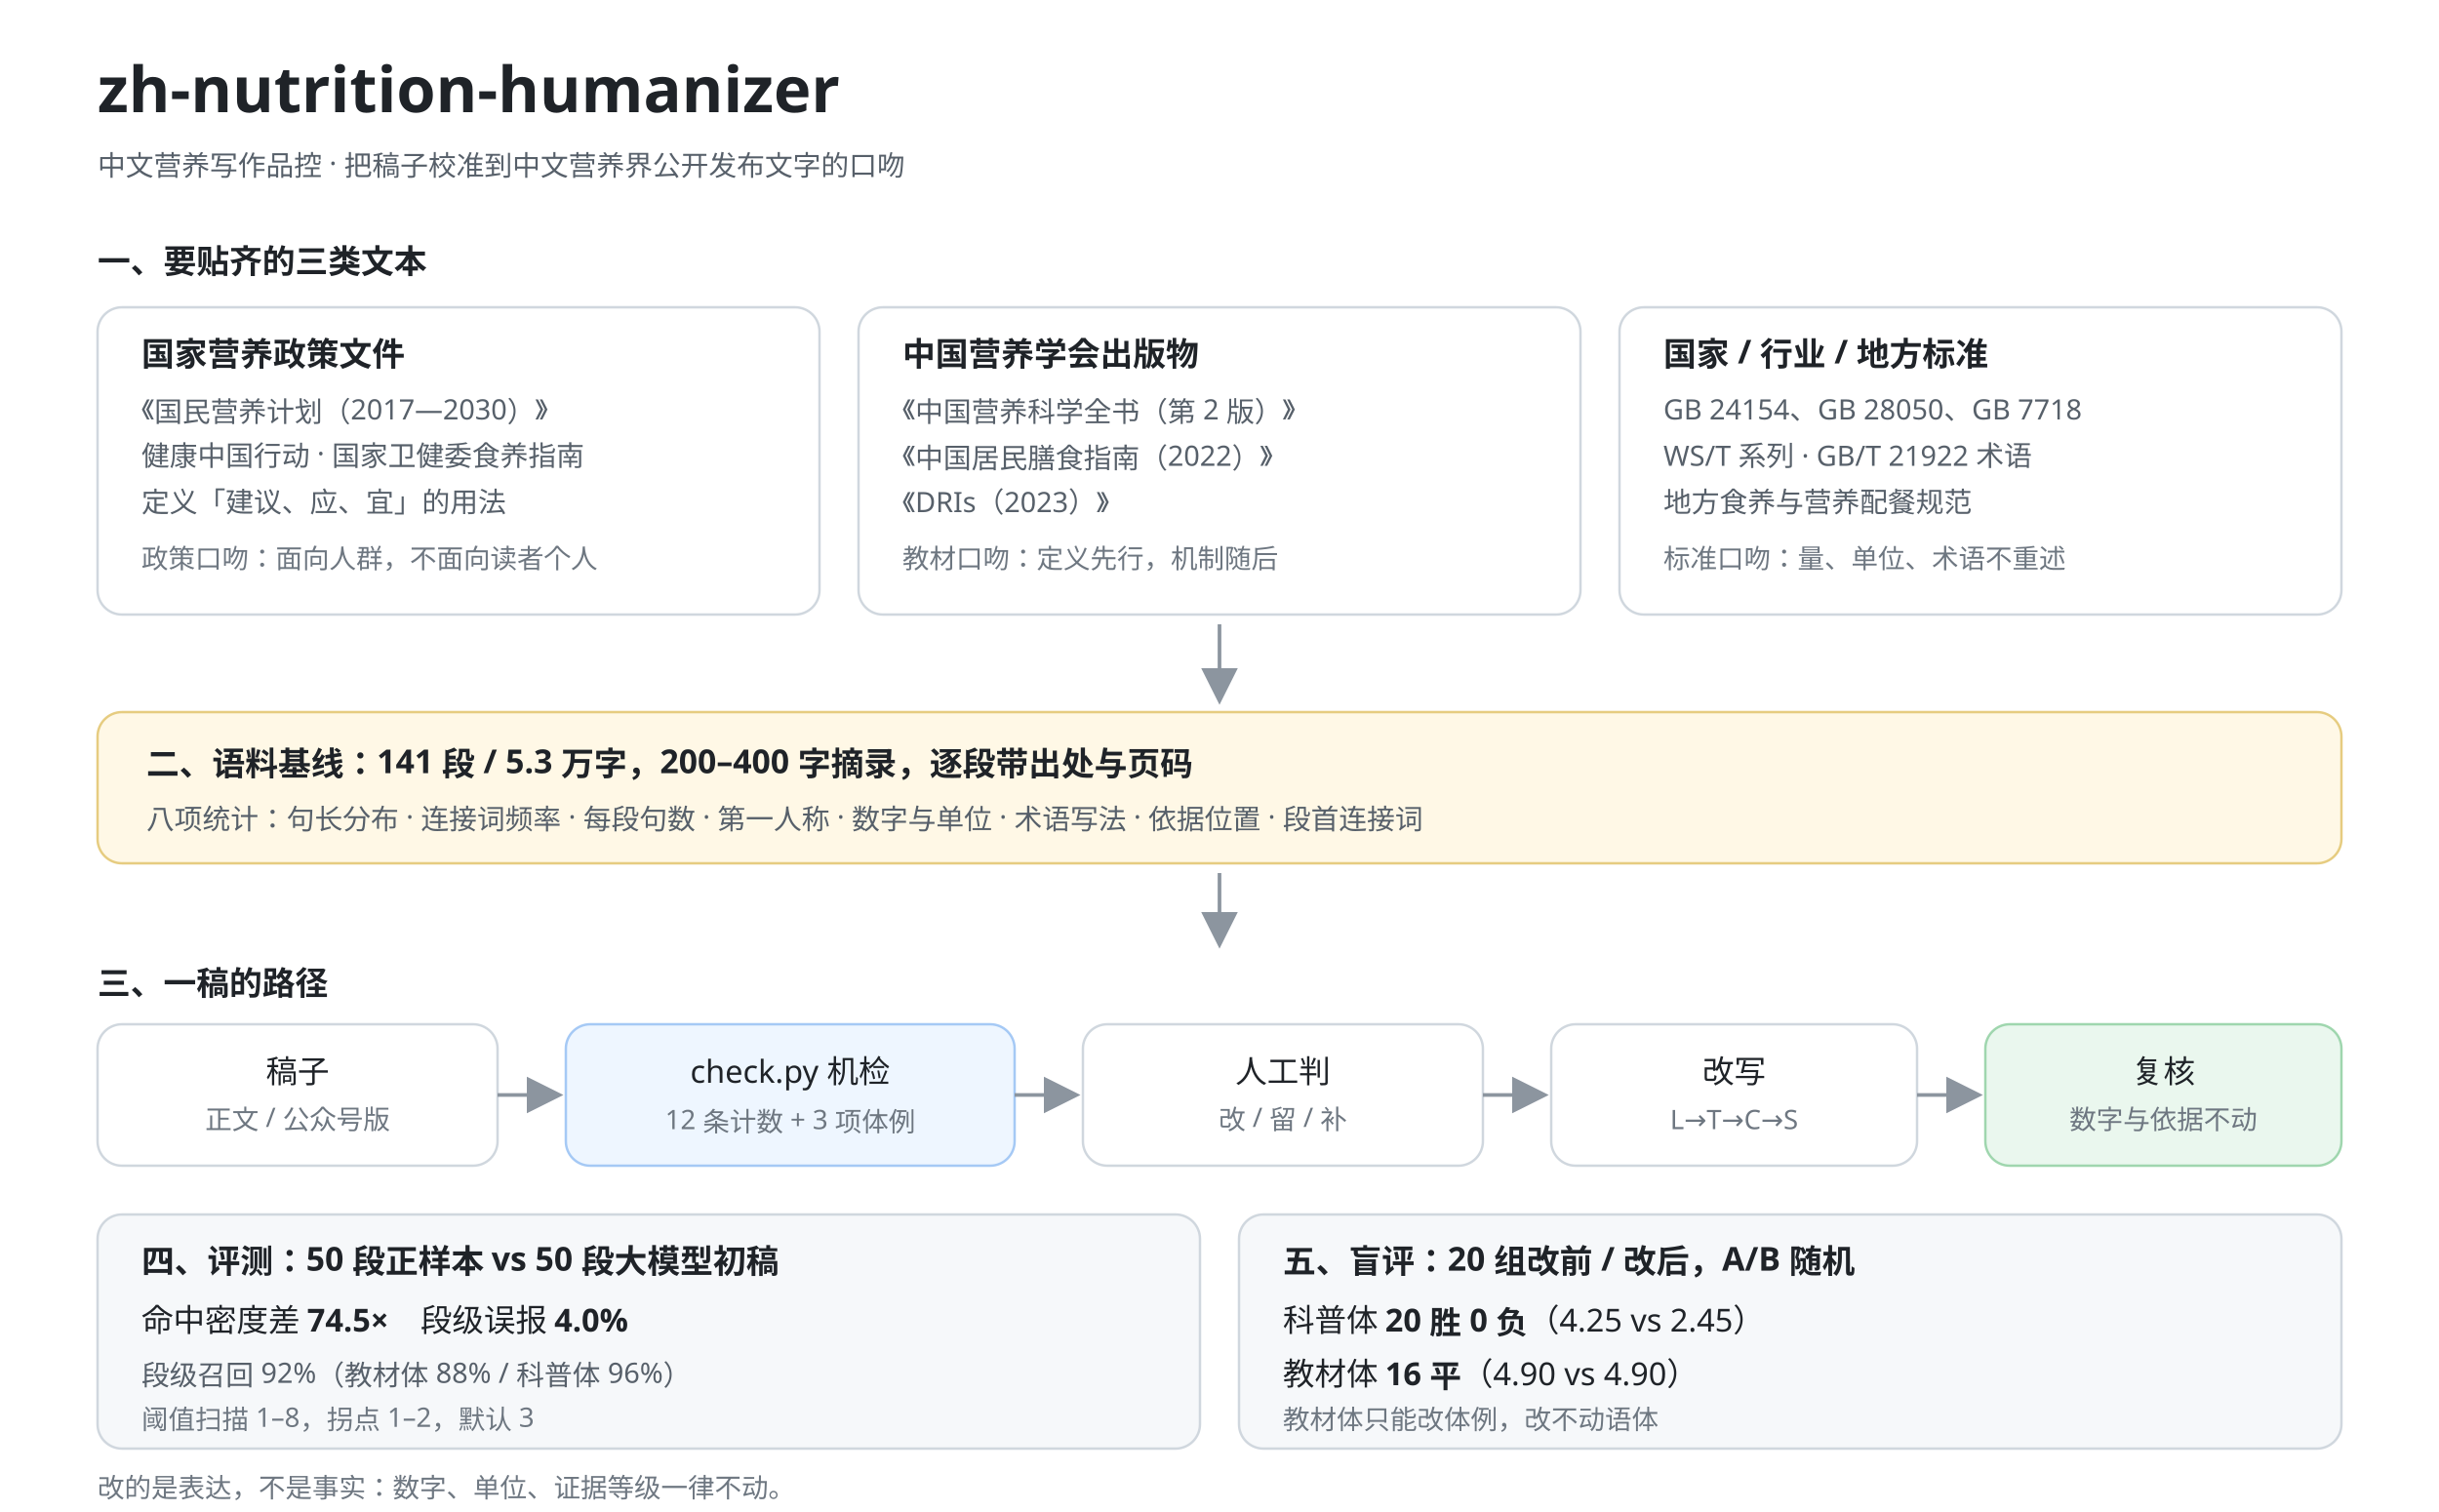
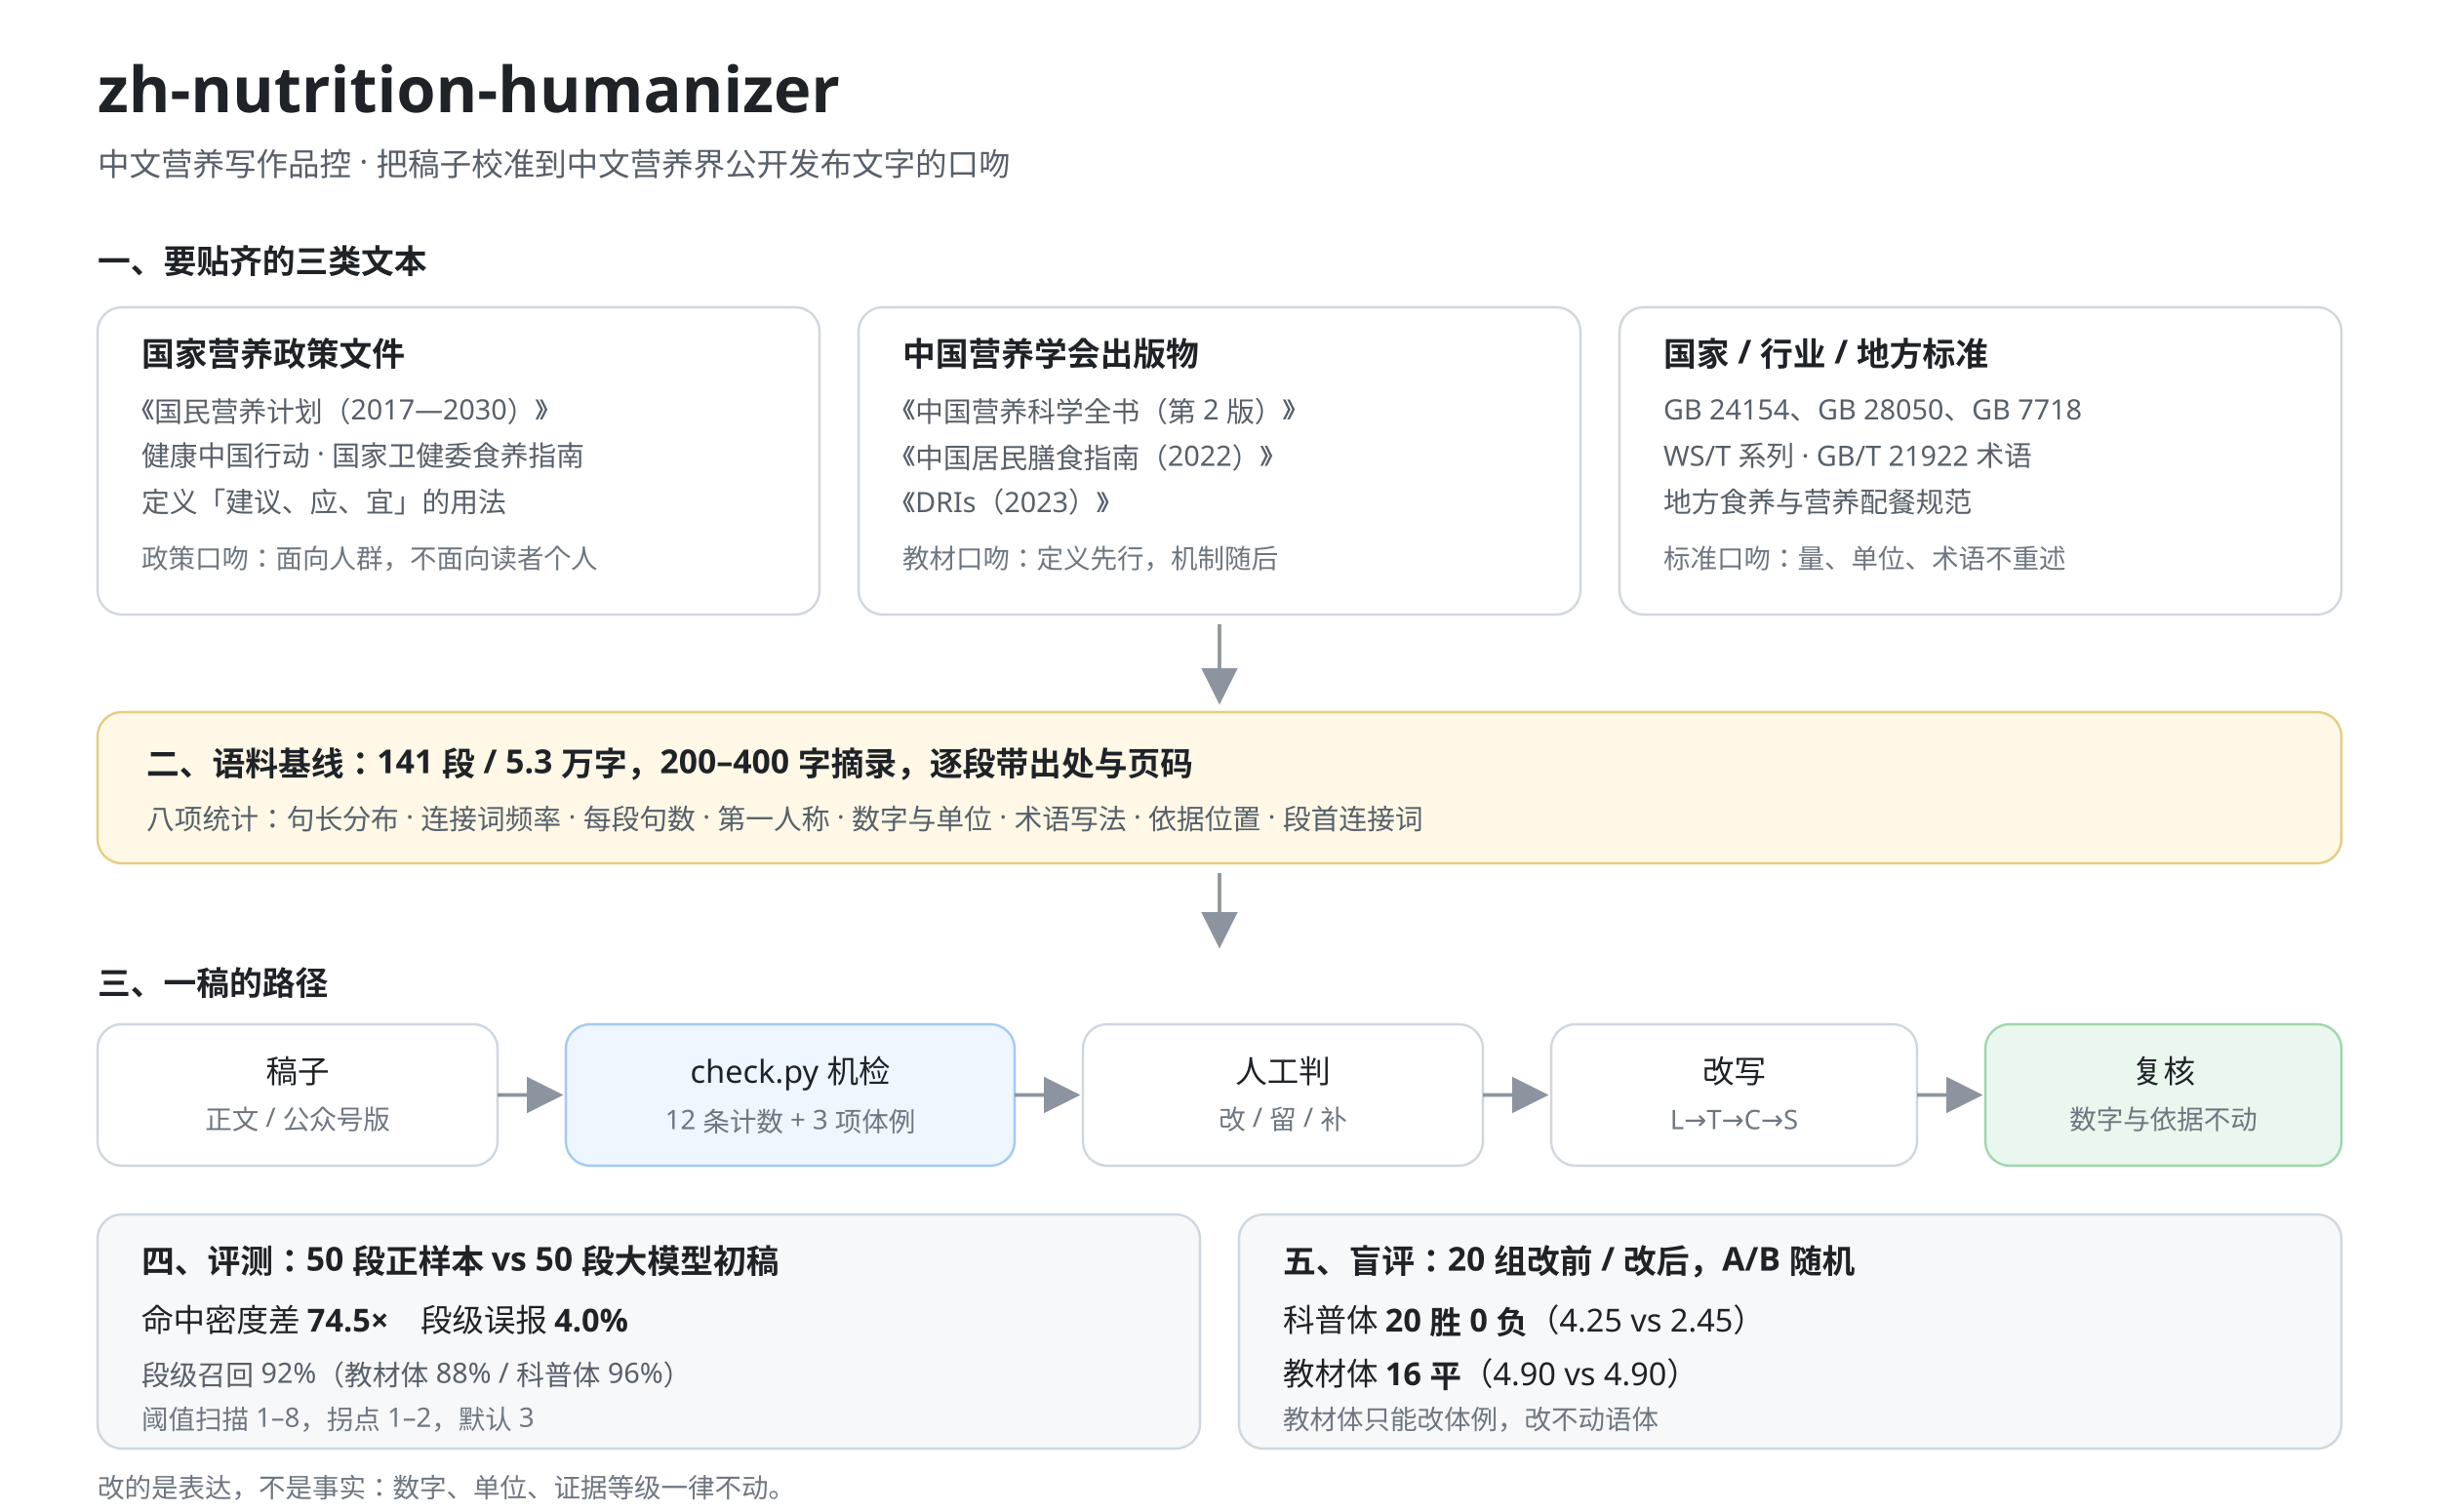
<svg xmlns="http://www.w3.org/2000/svg" width="1000" height="620" viewBox="0 0 1000 620" font-family="'PingFang SC','Noto Sans SC','Microsoft YaHei',sans-serif">
  <defs>
    <marker id="arr" markerWidth="10" markerHeight="10" refX="8" refY="5" orient="auto">
      <path d="M0,0 L10,5 L0,10 z" fill="#8c959f" />
    </marker>
-     <style>
-       .t  { font-size: 13px; fill: #1f2328; }
-       .s  { font-size: 11.5px; fill: #57606a; }
-       .h  { font-size: 13.5px; font-weight: 700; fill: #1f2328; }
-       .k  { font-size: 20px; font-weight: 700; fill: #1f2328; }
-       .n  { font-size: 11px; fill: #6e7781; }
-       .box{ fill: #ffffff; stroke: #d0d7de; rx: 10; }
-     </style>
  </defs>
  <rect width="1000" height="620" fill="#ffffff" />
  <text x="40" y="46" font-size="26" font-weight="700" fill="#1f2328">zh-nutrition-humanizer</text>
-   <text x="40" y="72" class="s" font-size="13">中文营养写作品控 · 把稿子校准到中文营养界公开发布文字的口吻</text>
-   <text x="40" y="112" class="h">一、要贴齐的三类文本</text>
-   <rect x="40" y="126" width="296" height="126" class="box" />
-   <text x="58" y="150" class="h">国家营养政策文件</text>
-   <text x="58" y="172" class="s">《国民营养计划（2017—2030）》</text>
-   <text x="58" y="191" class="s">健康中国行动 · 国家卫健委食养指南</text>
-   <text x="58" y="210" class="s">定义「建议、应、宜」的用法</text>
-   <text x="58" y="233" class="n">政策口吻：面向人群，不面向读者个人</text>
-   <rect x="352" y="126" width="296" height="126" class="box" />
-   <text x="370" y="150" class="h">中国营养学会出版物</text>
-   <text x="370" y="172" class="s">《中国营养科学全书（第 2 版）》</text>
-   <text x="370" y="191" class="s">《中国居民膳食指南（2022）》</text>
-   <text x="370" y="210" class="s">《DRIs（2023）》</text>
-   <text x="370" y="233" class="n">教材口吻：定义先行，机制随后</text>
-   <rect x="664" y="126" width="296" height="126" class="box" />
-   <text x="682" y="150" class="h">国家 / 行业 / 地方标准</text>
-   <text x="682" y="172" class="s">GB 24154、GB 28050、GB 7718</text>
-   <text x="682" y="191" class="s">WS/T 系列 · GB/T 21922 术语</text>
-   <text x="682" y="210" class="s">地方食养与营养配餐规范</text>
-   <text x="682" y="233" class="n">标准口吻：量、单位、术语不重述</text>
+   <text x="40" y="72" font-size="13" fill="#57606a">中文营养写作品控 · 把稿子校准到中文营养界公开发布文字的口吻</text>
+   <text x="40" y="112" font-size="13.5px" font-weight="700" fill="#1f2328">一、要贴齐的三类文本</text>
+   <rect x="40" y="126" width="296" height="126" fill="#ffffff" stroke="#d0d7de" rx="10" />
+   <text x="58" y="150" font-size="13.5px" font-weight="700" fill="#1f2328">国家营养政策文件</text>
+   <text x="58" y="172" font-size="11.5px" fill="#57606a">《国民营养计划（2017—2030）》</text>
+   <text x="58" y="191" font-size="11.5px" fill="#57606a">健康中国行动 · 国家卫健委食养指南</text>
+   <text x="58" y="210" font-size="11.5px" fill="#57606a">定义「建议、应、宜」的用法</text>
+   <text x="58" y="233" font-size="11px" fill="#6e7781">政策口吻：面向人群，不面向读者个人</text>
+   <rect x="352" y="126" width="296" height="126" fill="#ffffff" stroke="#d0d7de" rx="10" />
+   <text x="370" y="150" font-size="13.5px" font-weight="700" fill="#1f2328">中国营养学会出版物</text>
+   <text x="370" y="172" font-size="11.5px" fill="#57606a">《中国营养科学全书（第 2 版）》</text>
+   <text x="370" y="191" font-size="11.5px" fill="#57606a">《中国居民膳食指南（2022）》</text>
+   <text x="370" y="210" font-size="11.5px" fill="#57606a">《DRIs（2023）》</text>
+   <text x="370" y="233" font-size="11px" fill="#6e7781">教材口吻：定义先行，机制随后</text>
+   <rect x="664" y="126" width="296" height="126" fill="#ffffff" stroke="#d0d7de" rx="10" />
+   <text x="682" y="150" font-size="13.5px" font-weight="700" fill="#1f2328">国家 / 行业 / 地方标准</text>
+   <text x="682" y="172" font-size="11.5px" fill="#57606a">GB 24154、GB 28050、GB 7718</text>
+   <text x="682" y="191" font-size="11.5px" fill="#57606a">WS/T 系列 · GB/T 21922 术语</text>
+   <text x="682" y="210" font-size="11.5px" fill="#57606a">地方食养与营养配餐规范</text>
+   <text x="682" y="233" font-size="11px" fill="#6e7781">标准口吻：量、单位、术语不重述</text>
  <line x1="500" y1="256" x2="500" y2="286" stroke="#8c959f" stroke-width="1.5" marker-end="url(#arr)" />
  <rect x="40" y="292" width="920" height="62" rx="10" fill="#fff8e6" stroke="#e6cc80" />
-   <text x="60" y="318" class="h">二、语料基线：141 段 / 5.3 万字，200–400 字摘录，逐段带出处与页码</text>
-   <text x="60" y="340" class="s">八项统计：句长分布 · 连接词频率 · 每段句数 · 第一人称 · 数字与单位 · 术语写法 · 依据位置 · 段首连接词</text>
+   <text x="60" y="318" font-size="13.5px" font-weight="700" fill="#1f2328">二、语料基线：141 段 / 5.3 万字，200–400 字摘录，逐段带出处与页码</text>
+   <text x="60" y="340" font-size="11.5px" fill="#57606a">八项统计：句长分布 · 连接词频率 · 每段句数 · 第一人称 · 数字与单位 · 术语写法 · 依据位置 · 段首连接词</text>
  <line x1="500" y1="358" x2="500" y2="386" stroke="#8c959f" stroke-width="1.5" marker-end="url(#arr)" />
-   <text x="40" y="408" class="h">三、一稿的路径</text>
-   <rect x="40" y="420" width="164" height="58" class="box" />
-   <text x="122" y="444" class="t" text-anchor="middle">稿子</text>
-   <text x="122" y="463" class="n" text-anchor="middle">正文 / 公众号版</text>
+   <text x="40" y="408" font-size="13.5px" font-weight="700" fill="#1f2328">三、一稿的路径</text>
+   <rect x="40" y="420" width="164" height="58" fill="#ffffff" stroke="#d0d7de" rx="10" />
+   <text x="122" y="444" text-anchor="middle" font-size="13px" fill="#1f2328">稿子</text>
+   <text x="122" y="463" text-anchor="middle" font-size="11px" fill="#6e7781">正文 / 公众号版</text>
  <rect x="232" y="420" width="184" height="58" rx="10" fill="#eef6ff" stroke="#a5c9f5" />
-   <text x="324" y="444" class="t" text-anchor="middle">check.py 机检</text>
-   <text x="324" y="463" class="n" text-anchor="middle">12 条计数 + 3 项体例</text>
-   <rect x="444" y="420" width="164" height="58" class="box" />
-   <text x="526" y="444" class="t" text-anchor="middle">人工判</text>
-   <text x="526" y="463" class="n" text-anchor="middle">改 / 留 / 补</text>
-   <rect x="636" y="420" width="150" height="58" class="box" />
-   <text x="711" y="444" class="t" text-anchor="middle">改写</text>
-   <text x="711" y="463" class="n" text-anchor="middle">L→T→C→S</text>
+   <text x="324" y="444" text-anchor="middle" font-size="13px" fill="#1f2328">check.py 机检</text>
+   <text x="324" y="463" text-anchor="middle" font-size="11px" fill="#6e7781">12 条计数 + 3 项体例</text>
+   <rect x="444" y="420" width="164" height="58" fill="#ffffff" stroke="#d0d7de" rx="10" />
+   <text x="526" y="444" text-anchor="middle" font-size="13px" fill="#1f2328">人工判</text>
+   <text x="526" y="463" text-anchor="middle" font-size="11px" fill="#6e7781">改 / 留 / 补</text>
+   <rect x="636" y="420" width="150" height="58" fill="#ffffff" stroke="#d0d7de" rx="10" />
+   <text x="711" y="444" text-anchor="middle" font-size="13px" fill="#1f2328">改写</text>
+   <text x="711" y="463" text-anchor="middle" font-size="11px" fill="#6e7781">L→T→C→S</text>
  <rect x="814" y="420" width="146" height="58" rx="10" fill="#eaf7ee" stroke="#9fd6ae" />
-   <text x="887" y="444" class="t" text-anchor="middle">复核</text>
-   <text x="887" y="463" class="n" text-anchor="middle">数字与依据不动</text>
+   <text x="887" y="444" text-anchor="middle" font-size="13px" fill="#1f2328">复核</text>
+   <text x="887" y="463" text-anchor="middle" font-size="11px" fill="#6e7781">数字与依据不动</text>
  <line x1="204" y1="449" x2="228" y2="449" stroke="#8c959f" stroke-width="1.5" marker-end="url(#arr)" />
  <line x1="416" y1="449" x2="440" y2="449" stroke="#8c959f" stroke-width="1.5" marker-end="url(#arr)" />
  <line x1="608" y1="449" x2="632" y2="449" stroke="#8c959f" stroke-width="1.5" marker-end="url(#arr)" />
  <line x1="786" y1="449" x2="810" y2="449" stroke="#8c959f" stroke-width="1.5" marker-end="url(#arr)" />
  <rect x="40" y="498" width="452" height="96" rx="10" fill="#f6f8fa" stroke="#d0d7de" />
-   <text x="58" y="522" class="h">四、评测：50 段正样本 vs 50 段大模型初稿</text>
-   <text x="58" y="546" class="t">命中密度差 <tspan font-weight="700">74.5×</tspan>　段级误报 <tspan font-weight="700">4.0%</tspan>
+   <text x="58" y="522" font-size="13.5px" font-weight="700" fill="#1f2328">四、评测：50 段正样本 vs 50 段大模型初稿</text>
+   <text x="58" y="546" font-size="13px" fill="#1f2328">命中密度差 <tspan font-weight="700">74.5×</tspan>　段级误报 <tspan font-weight="700">4.0%</tspan>
  </text>
-   <text x="58" y="568" class="s">段级召回 92%（教材体 88% / 科普体 96%）</text>
-   <text x="58" y="586" class="n">阈值扫描 1–8，拐点 1–2，默认 3</text>
+   <text x="58" y="568" font-size="11.5px" fill="#57606a">段级召回 92%（教材体 88% / 科普体 96%）</text>
+   <text x="58" y="586" font-size="11px" fill="#6e7781">阈值扫描 1–8，拐点 1–2，默认 3</text>
  <rect x="508" y="498" width="452" height="96" rx="10" fill="#f6f8fa" stroke="#d0d7de" />
-   <text x="526" y="522" class="h">五、盲评：20 组改前 / 改后，A/B 随机</text>
-   <text x="526" y="546" class="t">科普体 <tspan font-weight="700">20 胜 0 负</tspan>（4.25 vs 2.45）</text>
-   <text x="526" y="568" class="t">教材体 <tspan font-weight="700">16 平</tspan>（4.90 vs 4.90）</text>
-   <text x="526" y="586" class="n">教材体只能改体例，改不动语体</text>
-   <text x="40" y="614" class="n">改的是表达，不是事实：数字、单位、证据等级一律不动。</text>
+   <text x="526" y="522" font-size="13.5px" font-weight="700" fill="#1f2328">五、盲评：20 组改前 / 改后，A/B 随机</text>
+   <text x="526" y="546" font-size="13px" fill="#1f2328">科普体 <tspan font-weight="700">20 胜 0 负</tspan>（4.25 vs 2.45）</text>
+   <text x="526" y="568" font-size="13px" fill="#1f2328">教材体 <tspan font-weight="700">16 平</tspan>（4.90 vs 4.90）</text>
+   <text x="526" y="586" font-size="11px" fill="#6e7781">教材体只能改体例，改不动语体</text>
+   <text x="40" y="614" font-size="11px" fill="#6e7781">改的是表达，不是事实：数字、单位、证据等级一律不动。</text>
</svg>
